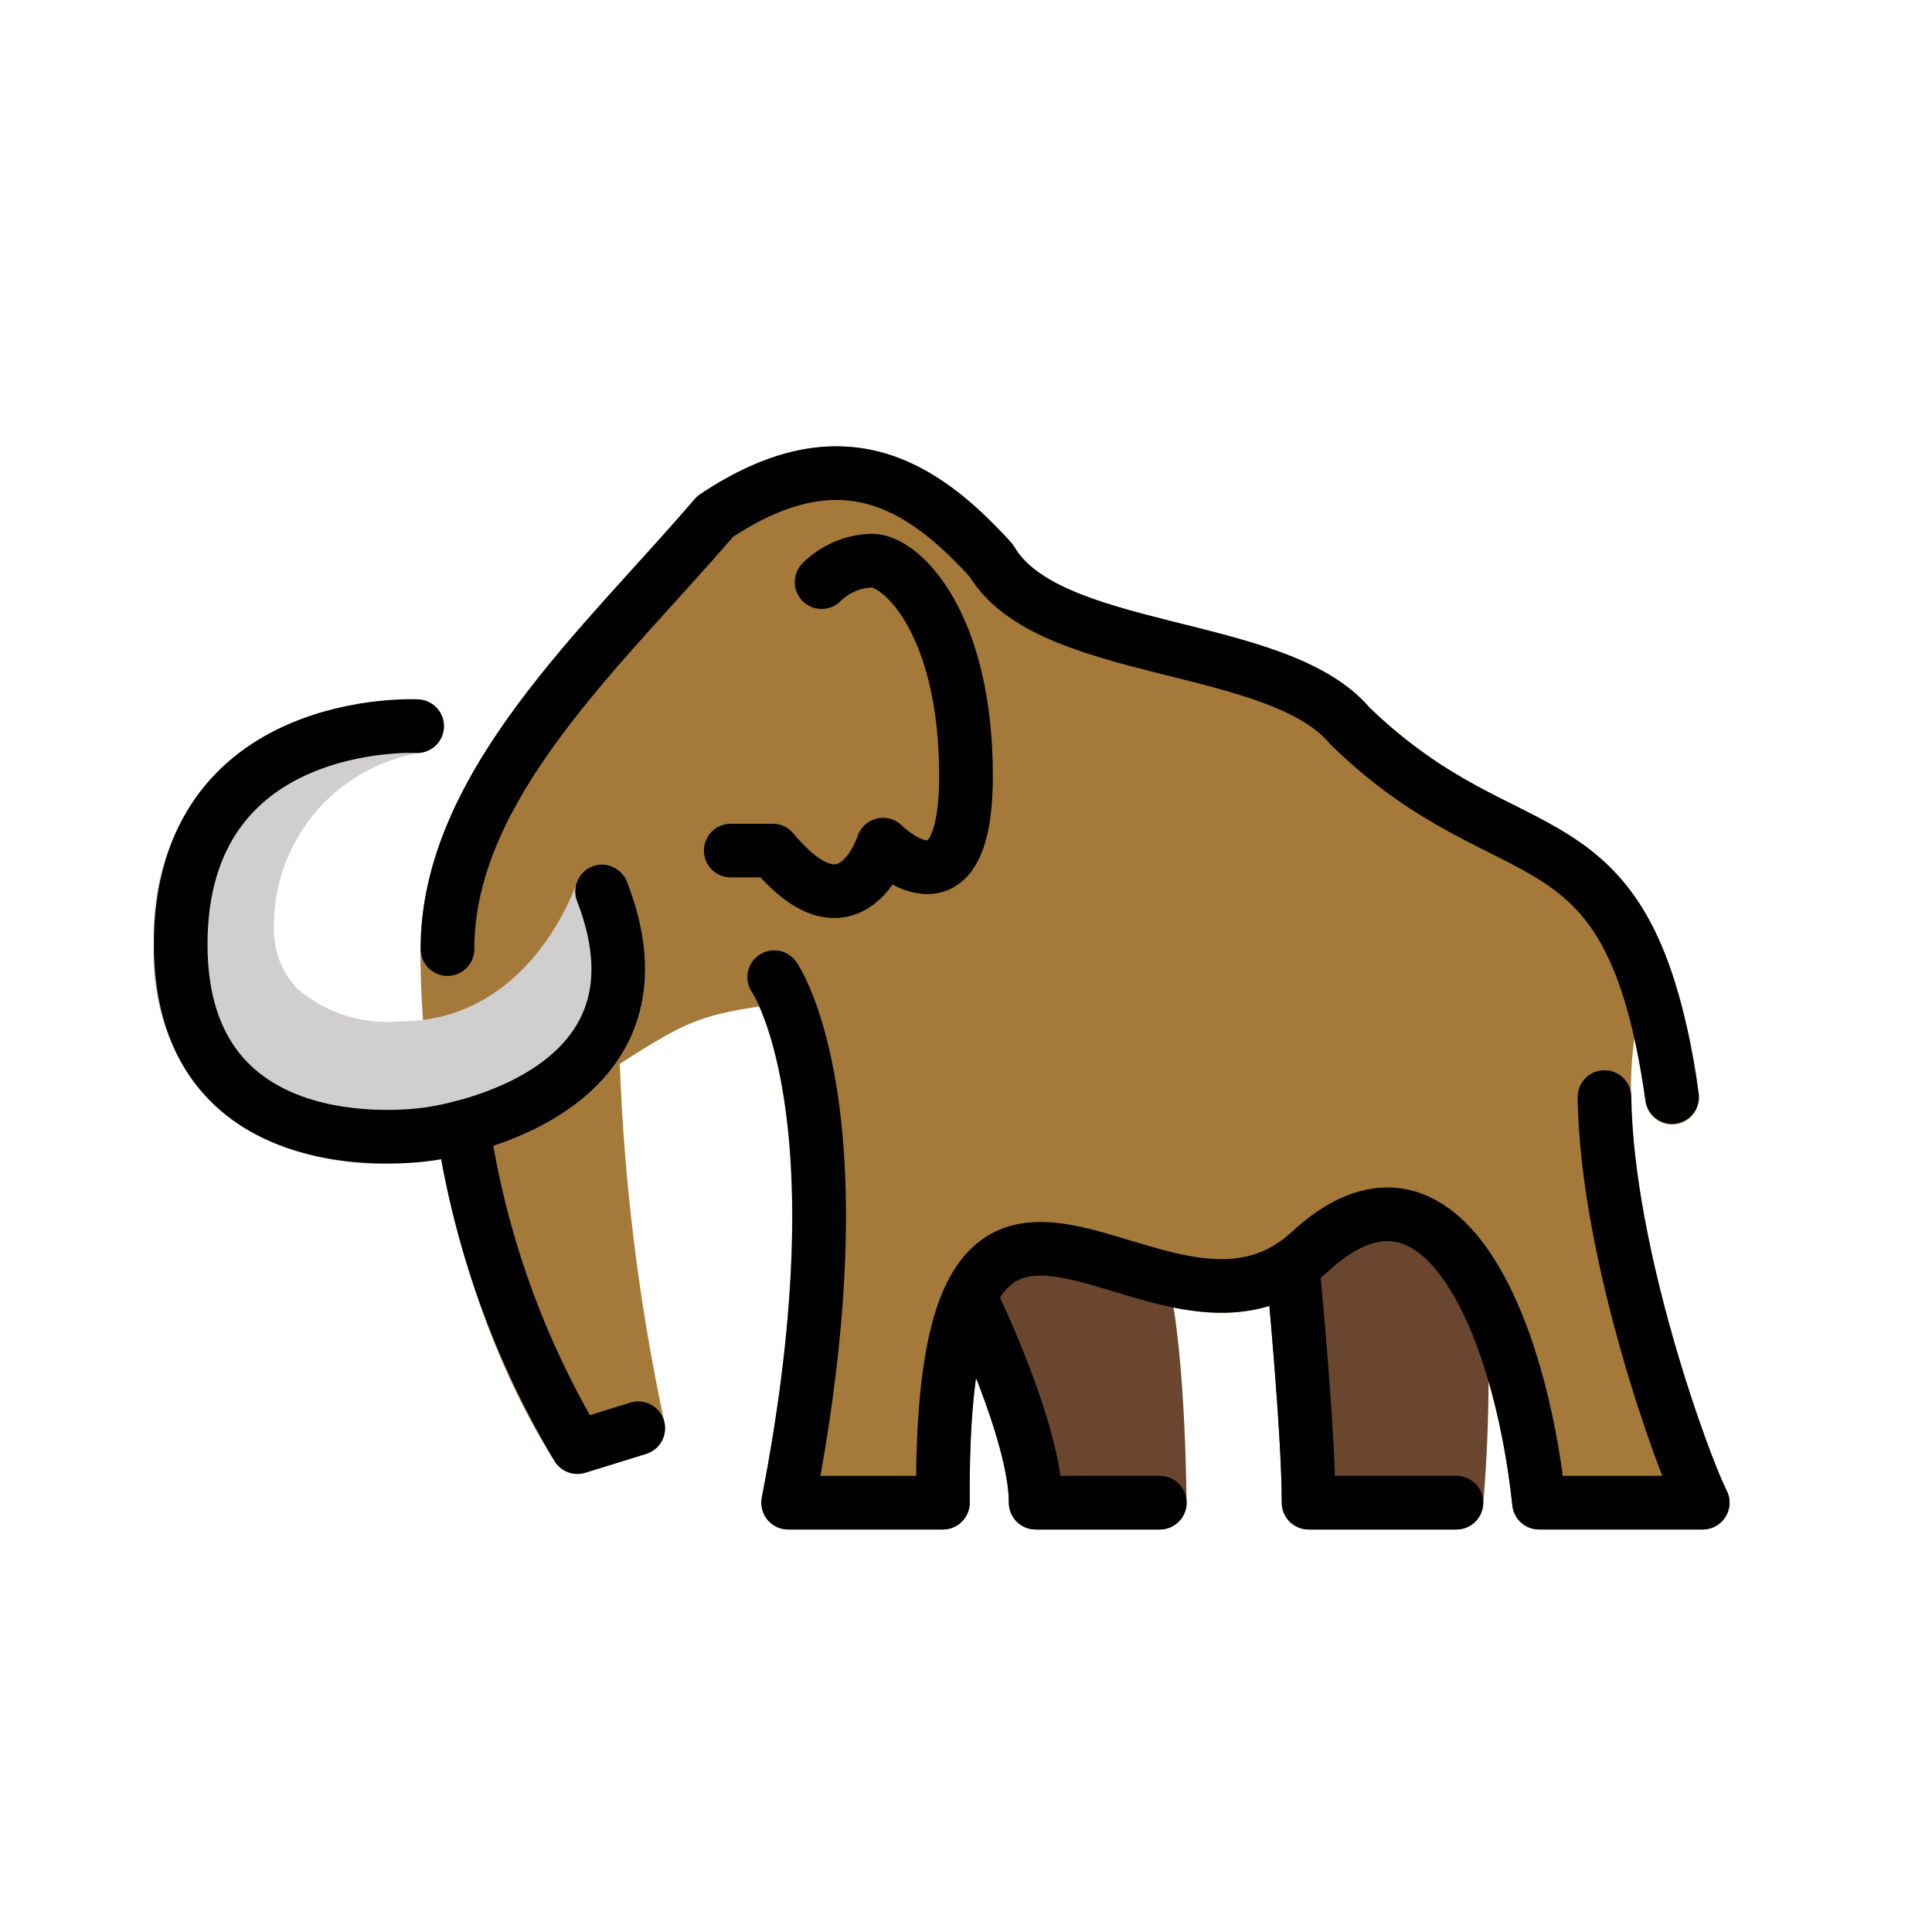
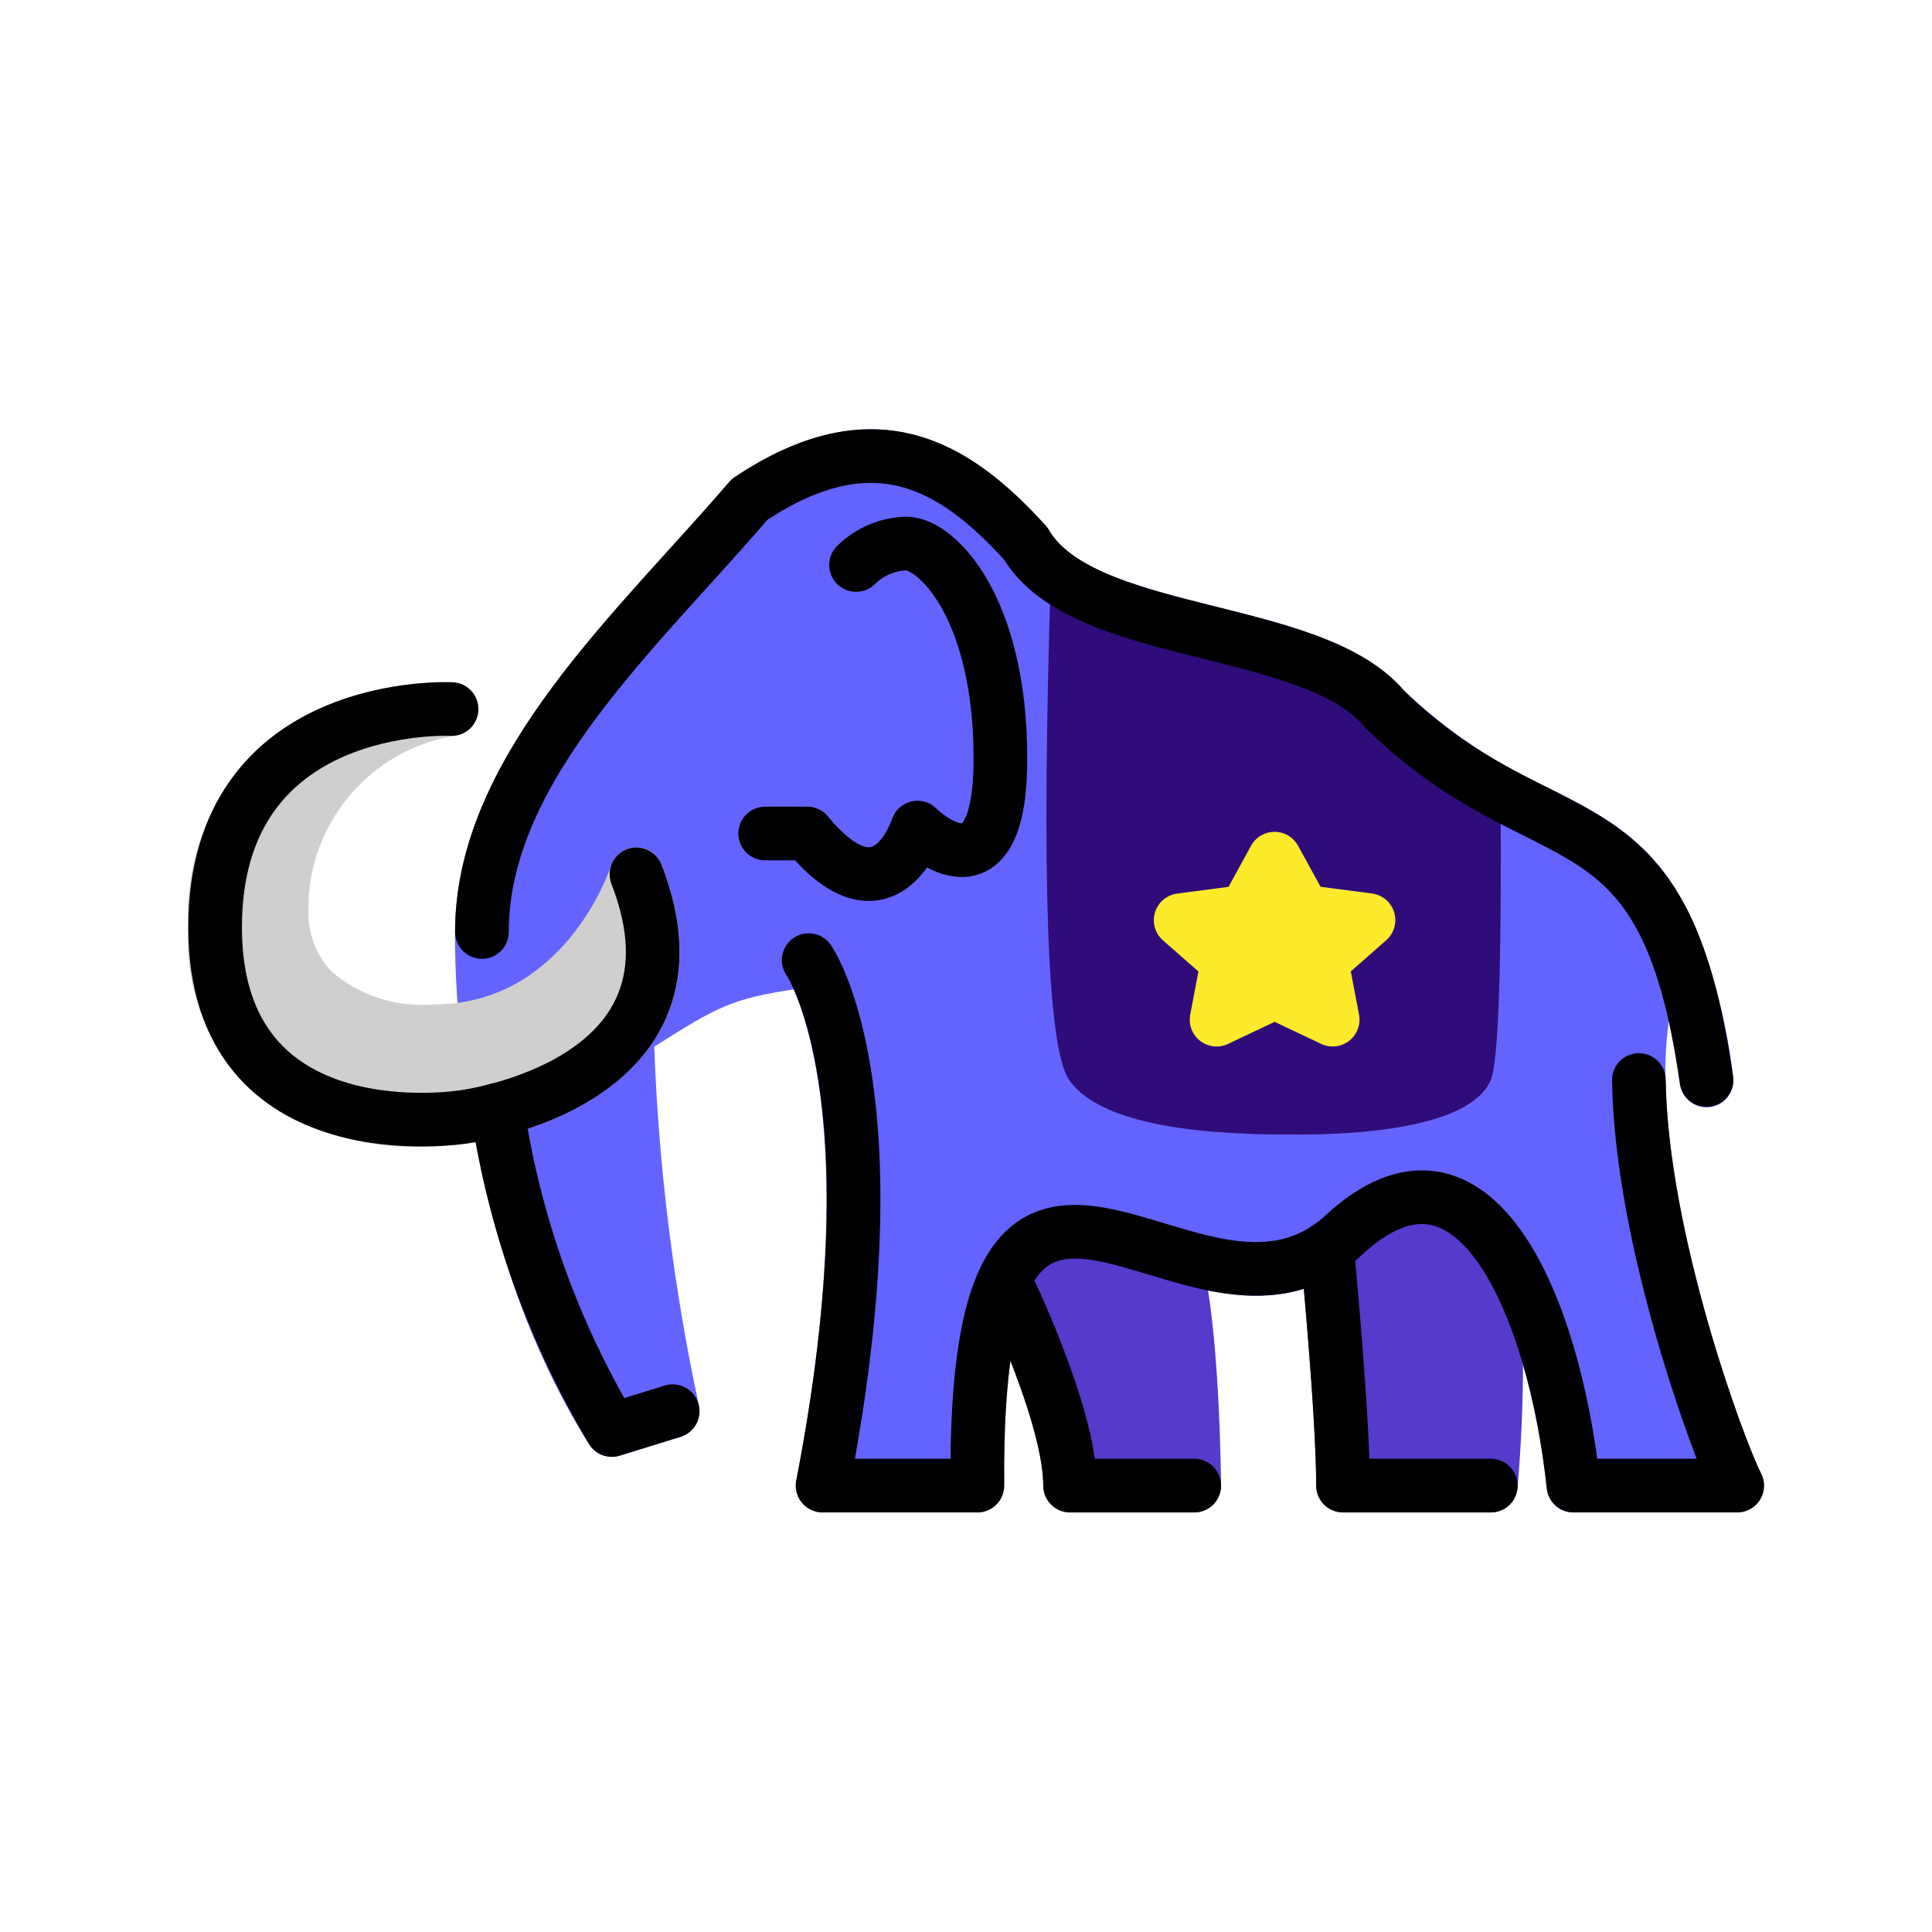
- <svg xmlns="http://www.w3.org/2000/svg" id="emoji" viewBox="0 0 72 72">
-   <g id="color">
-     <path fill="#a57939" d="M63.456,57H57.355a.999.999,0,0,1-.994-.894c-.535-5.046-2.21-9.053-4.072-9.745-.808-.303-1.767.056-2.843,1.065-2.579,2.325-5.544,1.429-7.925.711-1.601-.483-2.982-.902-3.789-.296-1.096.82-1.631,3.562-1.592,8.15A1,1,0,0,1,35.14,57H29.372a1,1,0,0,1-.982-1.19c2.226-11.458.592-16.733-.096-18.302-2.288.347-2.856.644-5.196,2.136a76.999,76.999,0,0,0,1.664,13.371,1.001,1.001,0,0,1-.682,1.167l-2.267.701a1,1,0,0,1-1.141-.42c-5.168-8.158-5.007-18.671-4.998-19.115,0-5.427,4.235-10.102,7.972-14.227.772-.853,1.532-1.691,2.24-2.519a.998.998,0,0,1,.204-.181c5.49-3.676,9.08-.969,11.591,1.799a.939.939,0,0,1,.123.168c.89,1.523,3.605,2.202,6.231,2.858,2.706.676,5.503,1.375,7.004,3.127A19.481,19.481,0,0,0,56.39,29.985c2.254,1.133,4.179,2.1,5.516,5.219.01.022.019.045.028.067a22.167,22.167,0,0,1,1.369,5.474,1,1,0,1,1-1.98.279c-.123-.868-.26-1.641-.411-2.331-.84,5.509,2.609,15.236,3.436,16.852A1.001,1.001,0,0,1,63.456,57Z" />
-     <path fill="#6a462f" d="M43.222,57h-4.625a.999.999,0,0,1-1-1c0-1.987-1.662-5.827-2.303-7.14a1,1,0,0,1,.46-1.337c.496-.243,5.692-.86,6.195-1.089a.997.997,0,0,1,1.324.496c.828,1.82.936,7.865.948,9.059a1,1,0,0,1-1,1.011Z" />
-     <path fill="#6a462f" d="M54.275,57H48.768a.999.999,0,0,1-1-1c0-2.634-.586-8.688-.592-8.749a1,1,0,0,1,.898-1.092c.566-.047,5.497-.389,6.042-.476a1.001,1.001,0,0,1,1.145.829,55.152,55.152,0,0,1,.01,9.566A1,1,0,0,1,54.275,57Z" />
-     <path fill="#d0cfce" d="M14.427,43.365a9.629,9.629,0,0,1-6.178-1.951,7.735,7.735,0,0,1-2.517-6.218,8.684,8.684,0,0,1,2.525-6.584c2.889-2.744,7.155-2.558,7.338-2.55a1,1,0,0,1,.093,1.988A6.523,6.523,0,0,0,10.213,34.71a3.133,3.133,0,0,0,.867,2.139,5.152,5.152,0,0,0,3.807,1.219c4.839,0,6.53-4.949,6.6-5.16a1,1,0,0,1,.924-.686.941.941,0,0,1,.958.636c.952,2.449.897,4.591-.162,6.365-2.003,3.357-6.876,4.003-7.082,4.028A11.32,11.32,0,0,1,14.427,43.365Z" />
-   </g>
-   <g id="line">
-     <path fill="none" stroke="#000" stroke-linecap="round" stroke-linejoin="round" stroke-width="2" d="M22.437,33.219C25.488,41.071,16,42.258,16,42.258s-9.267,1.525-9.267-7.061,8.813-8.135,8.813-8.135" />
-     <path fill="none" stroke="#000" stroke-linecap="round" stroke-linejoin="round" stroke-width="2" d="M30.619,21.693a2.78,2.78,0,0,1,1.87-.801c1.122,0,3.511,2.351,3.511,8.014s-3.091,2.572-3.091,2.572-1.183,3.75-4.111.22H27.233" />
-     <path fill="none" stroke="#000" stroke-linecap="round" stroke-linejoin="round" stroke-width="2" d="M16.676,35.369c0-6.125,5.854-11.303,9.971-16.118,4.637-3.101,7.631-1.297,10.296,1.64,2.103,3.604,10.673,2.945,13.367,6.165,6.088,5.937,10.422,2.65,12.003,13.828" />
-     <path fill="none" stroke="#000" stroke-linecap="round" stroke-linejoin="round" stroke-width="2" d="M23.785,53.227l-2.266.702a32.658,32.658,0,0,1-4.264-11.931" />
-     <path fill="none" stroke="#000" stroke-linecap="round" stroke-linejoin="round" stroke-width="2" d="M59.794,40.885C59.876,46.831,62.77,54.658,63.456,56H57.355c-.698-6.581-3.673-13.913-8.593-9.304C43.155,51.751,34.991,38.401,35.14,56H29.372c2.873-14.782-.519-19.583-.519-19.583" />
-     <path fill="none" stroke="#000" stroke-linecap="round" stroke-linejoin="round" stroke-width="2" d="M36.192,48.422S38.597,53.342,38.597,56h4.625" />
-     <path fill="none" stroke="#000" stroke-linecap="round" stroke-linejoin="round" stroke-width="2" d="M48.171,47.155s.597,6.132.597,8.845h5.507" />
+ <svg xmlns="http://www.w3.org/2000/svg" width="72px" height="72px" viewBox="0 0 72 72" version="1.1">
+   <g id="Artboard" stroke="none" stroke-width="1" fill="none" fill-rule="evenodd">
+     <g id="Group" transform="translate(7, 16)">
+       <g id="mammoth">
+         <g id="color" fill-rule="nonzero">
+           <path d="M57.739,40.364 L51.638,40.364 C51.126,40.364 50.697,39.978 50.644,39.469 C50.109,34.423 48.434,30.417 46.571,29.724 C45.764,29.421 44.805,29.78 43.729,30.79 C41.15,33.115 38.185,32.218 35.804,31.501 C34.203,31.017 32.821,30.598 32.015,31.205 C30.919,32.025 30.384,34.767 30.423,39.355 C30.425,39.621 30.321,39.878 30.133,40.068 C29.946,40.257 29.69,40.364 29.423,40.364 L23.655,40.364 C23.357,40.364 23.074,40.23 22.884,40 C22.694,39.77 22.617,39.467 22.674,39.174 C24.9,27.716 23.266,22.441 22.578,20.872 C20.29,21.219 19.722,21.516 17.382,23.008 C17.545,27.505 18.102,31.979 19.046,36.379 C19.156,36.886 18.86,37.392 18.364,37.546 L16.098,38.247 C15.666,38.381 15.199,38.209 14.957,37.827 C9.789,29.669 9.95,19.156 9.959,18.712 C9.959,13.285 14.194,8.61 17.931,4.485 C18.703,3.633 19.463,2.794 20.171,1.966 C20.23,1.896 20.299,1.836 20.375,1.785 C25.865,-1.891 29.455,0.816 31.966,3.584 C32.013,3.635 32.054,3.691 32.089,3.752 C32.979,5.275 35.694,5.954 38.32,6.61 C41.026,7.286 43.823,7.985 45.324,9.737 C46.894,11.23 48.702,12.451 50.673,13.349 C52.927,14.482 54.852,15.45 56.189,18.568 C56.199,18.59 56.208,18.613 56.217,18.635 C56.905,20.394 57.365,22.234 57.586,24.109 C57.644,24.466 57.504,24.827 57.22,25.052 C56.936,25.277 56.553,25.331 56.219,25.193 C55.884,25.056 55.65,24.748 55.606,24.388 C55.483,23.52 55.346,22.748 55.195,22.057 C54.355,27.566 57.804,37.294 58.63,38.909 C58.788,39.219 58.774,39.589 58.592,39.886 C58.41,40.182 58.088,40.364 57.739,40.364 L57.739,40.364 Z" id="Path" fill="#6364FF" />
+           <path d="M37.505,40.364 L32.88,40.364 C32.615,40.364 32.36,40.259 32.173,40.071 C31.985,39.884 31.88,39.629 31.88,39.364 C31.88,37.377 30.218,33.537 29.577,32.224 C29.335,31.728 29.541,31.129 30.037,30.887 C30.533,30.644 35.73,30.027 36.233,29.798 C36.474,29.687 36.749,29.678 36.998,29.771 C37.246,29.864 37.448,30.052 37.557,30.294 C38.385,32.114 38.492,38.159 38.505,39.353 C38.508,39.62 38.404,39.877 38.216,40.067 C38.028,40.257 37.772,40.363 37.505,40.363 L37.505,40.364 Z" id="Path" fill="#563ACC" />
+           <path d="M48.558,40.364 L43.051,40.364 C42.786,40.364 42.531,40.259 42.344,40.071 C42.156,39.884 42.051,39.629 42.051,39.364 C42.051,36.73 41.465,30.675 41.459,30.615 C41.406,30.065 41.808,29.577 42.358,29.523 C42.924,29.476 47.855,29.134 48.4,29.047 C48.945,28.961 49.457,29.332 49.545,29.877 C49.826,33.059 49.829,36.26 49.555,39.443 C49.514,39.963 49.08,40.364 48.558,40.364 L48.558,40.364 Z" id="Path" fill="#563ACC" />
+           <path d="M8.71,26.729 C6.487,26.812 4.304,26.122 2.532,24.778 C0.792,23.196 -0.134,20.908 0.016,18.56 C-0.112,16.107 0.806,13.715 2.541,11.976 C5.43,9.232 9.696,9.419 9.879,9.426 C10.393,9.452 10.803,9.864 10.827,10.378 C10.851,10.892 10.481,11.34 9.972,11.414 C6.731,11.94 4.385,14.792 4.496,18.074 C4.503,18.871 4.813,19.636 5.363,20.212 C6.417,21.114 7.789,21.554 9.17,21.431 C14.009,21.431 15.7,16.482 15.77,16.271 C15.902,15.87 16.272,15.596 16.694,15.585 C17.121,15.554 17.514,15.815 17.652,16.22 C18.604,18.67 18.549,20.811 17.49,22.586 C15.487,25.943 10.614,26.589 10.408,26.614 C9.846,26.695 9.278,26.733 8.71,26.729 Z" id="Path" fill="#D0CFCE" />
+         </g>
+         <g id="line" transform="translate(1.015698, 0.996736)">
+           <path d="M15.704,15.586 C18.755,23.438 9.267,24.625 9.267,24.625 C9.267,24.625 0,26.15 0,17.563 C0,8.976 8.813,9.428 8.813,9.428" id="Path" stroke="#000000" stroke-width="2" stroke-linecap="round" stroke-linejoin="round" />
+           <path d="M23.886,4.06 C24.386,3.566 25.054,3.28 25.756,3.259 C26.878,3.259 29.267,5.609 29.267,11.273 C29.267,16.936 26.176,13.845 26.176,13.845 C26.176,13.845 24.993,17.595 22.065,14.065 L20.5,14.065" id="Path" stroke="#000000" stroke-width="2" stroke-linecap="round" stroke-linejoin="round" />
+           <path d="M31.148,4.386 C30.786,15.795 31.013,22.084 31.829,23.252 C33.28,25.331 38.636,25.283 40.439,25.283 C42.241,25.283 46.749,25.115 47.542,23.252 C47.828,22.58 47.949,19.034 47.907,12.613 L39.904,7.477 L31.148,4.386 Z" id="blanket" fill="#2F0C7A" />
+           <path d="M9.944,17.736 C9.944,11.611 15.798,6.433 19.915,1.619 C24.552,-1.483 27.546,0.322 30.21,3.259 C32.313,6.863 40.883,6.204 43.577,9.424 C49.665,15.361 53.999,12.074 55.58,23.252" id="Path" stroke="#000000" stroke-width="2" stroke-linecap="round" stroke-linejoin="round" />
+           <path d="M17.052,35.594 L14.786,36.295 C12.599,32.635 11.151,28.581 10.522,24.364" id="Path" stroke="#000000" stroke-width="2" stroke-linecap="round" stroke-linejoin="round" />
+           <path d="M53.061,23.252 C53.143,29.199 56.037,37.026 56.724,38.367 L50.622,38.367 C49.924,31.786 46.949,24.454 42.029,29.063 C36.422,34.118 28.258,20.768 28.407,38.367 L22.64,38.367 C25.512,23.585 22.121,18.784 22.121,18.784" id="Path" stroke="#000000" stroke-width="2" stroke-linecap="round" stroke-linejoin="round" />
+           <path d="M29.46,30.789 C29.46,30.789 31.864,35.709 31.864,38.367 L36.49,38.367" id="Path" stroke="#000000" stroke-width="2" stroke-linecap="round" stroke-linejoin="round" />
+           <path d="M41.439,29.522 C41.439,29.522 42.035,35.654 42.035,38.367 L47.542,38.367" id="Path" stroke="#000000" stroke-width="2" stroke-linecap="round" stroke-linejoin="round" />
+         </g>
+       </g>
+       <g id="star" transform="translate(37, 16)">
+         <g id="color" fill="#FCEA2B" fill-rule="nonzero">
+           <polygon id="Path" points="3.499 0 2.418 1.975 0 2.293 1.751 3.829 1.338 6 3.501 4.974 5.665 5.999 5.251 3.828 7 2.29 4.581 1.974" />
+         </g>
+         <g id="line" stroke="#FCEA2B" stroke-linecap="round" stroke-linejoin="round" stroke-width="2">
+           <polygon id="Path" points="3.499 0 2.418 1.975 0 2.293 1.751 3.829 1.338 6 3.501 4.974 5.665 5.999 5.251 3.828 7 2.29 4.581 1.974" />
+         </g>
+       </g>
+     </g>
  </g>
</svg>
